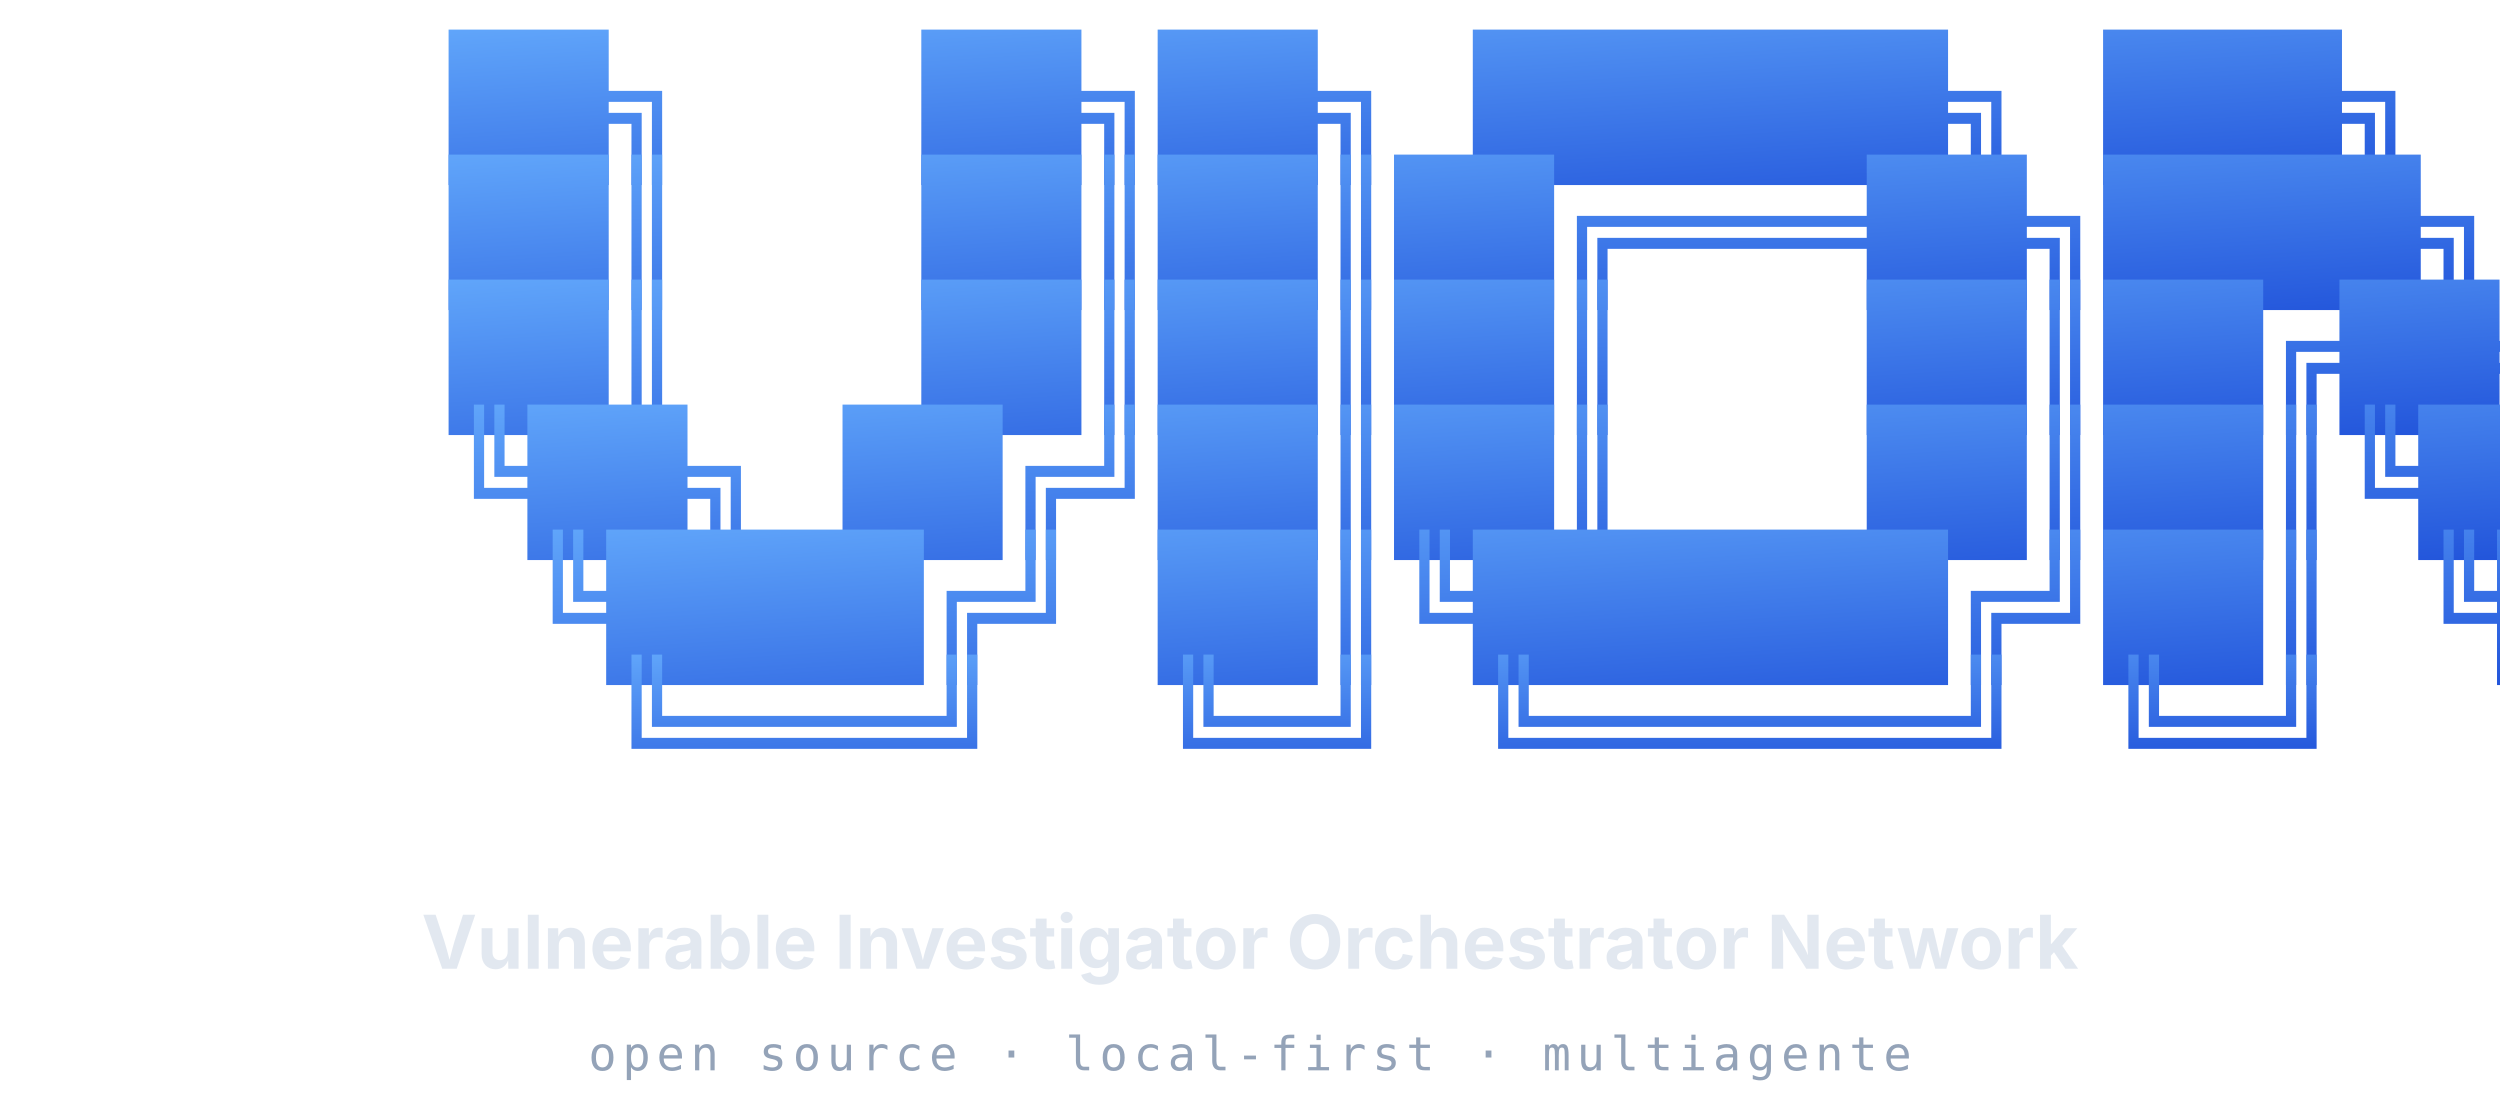
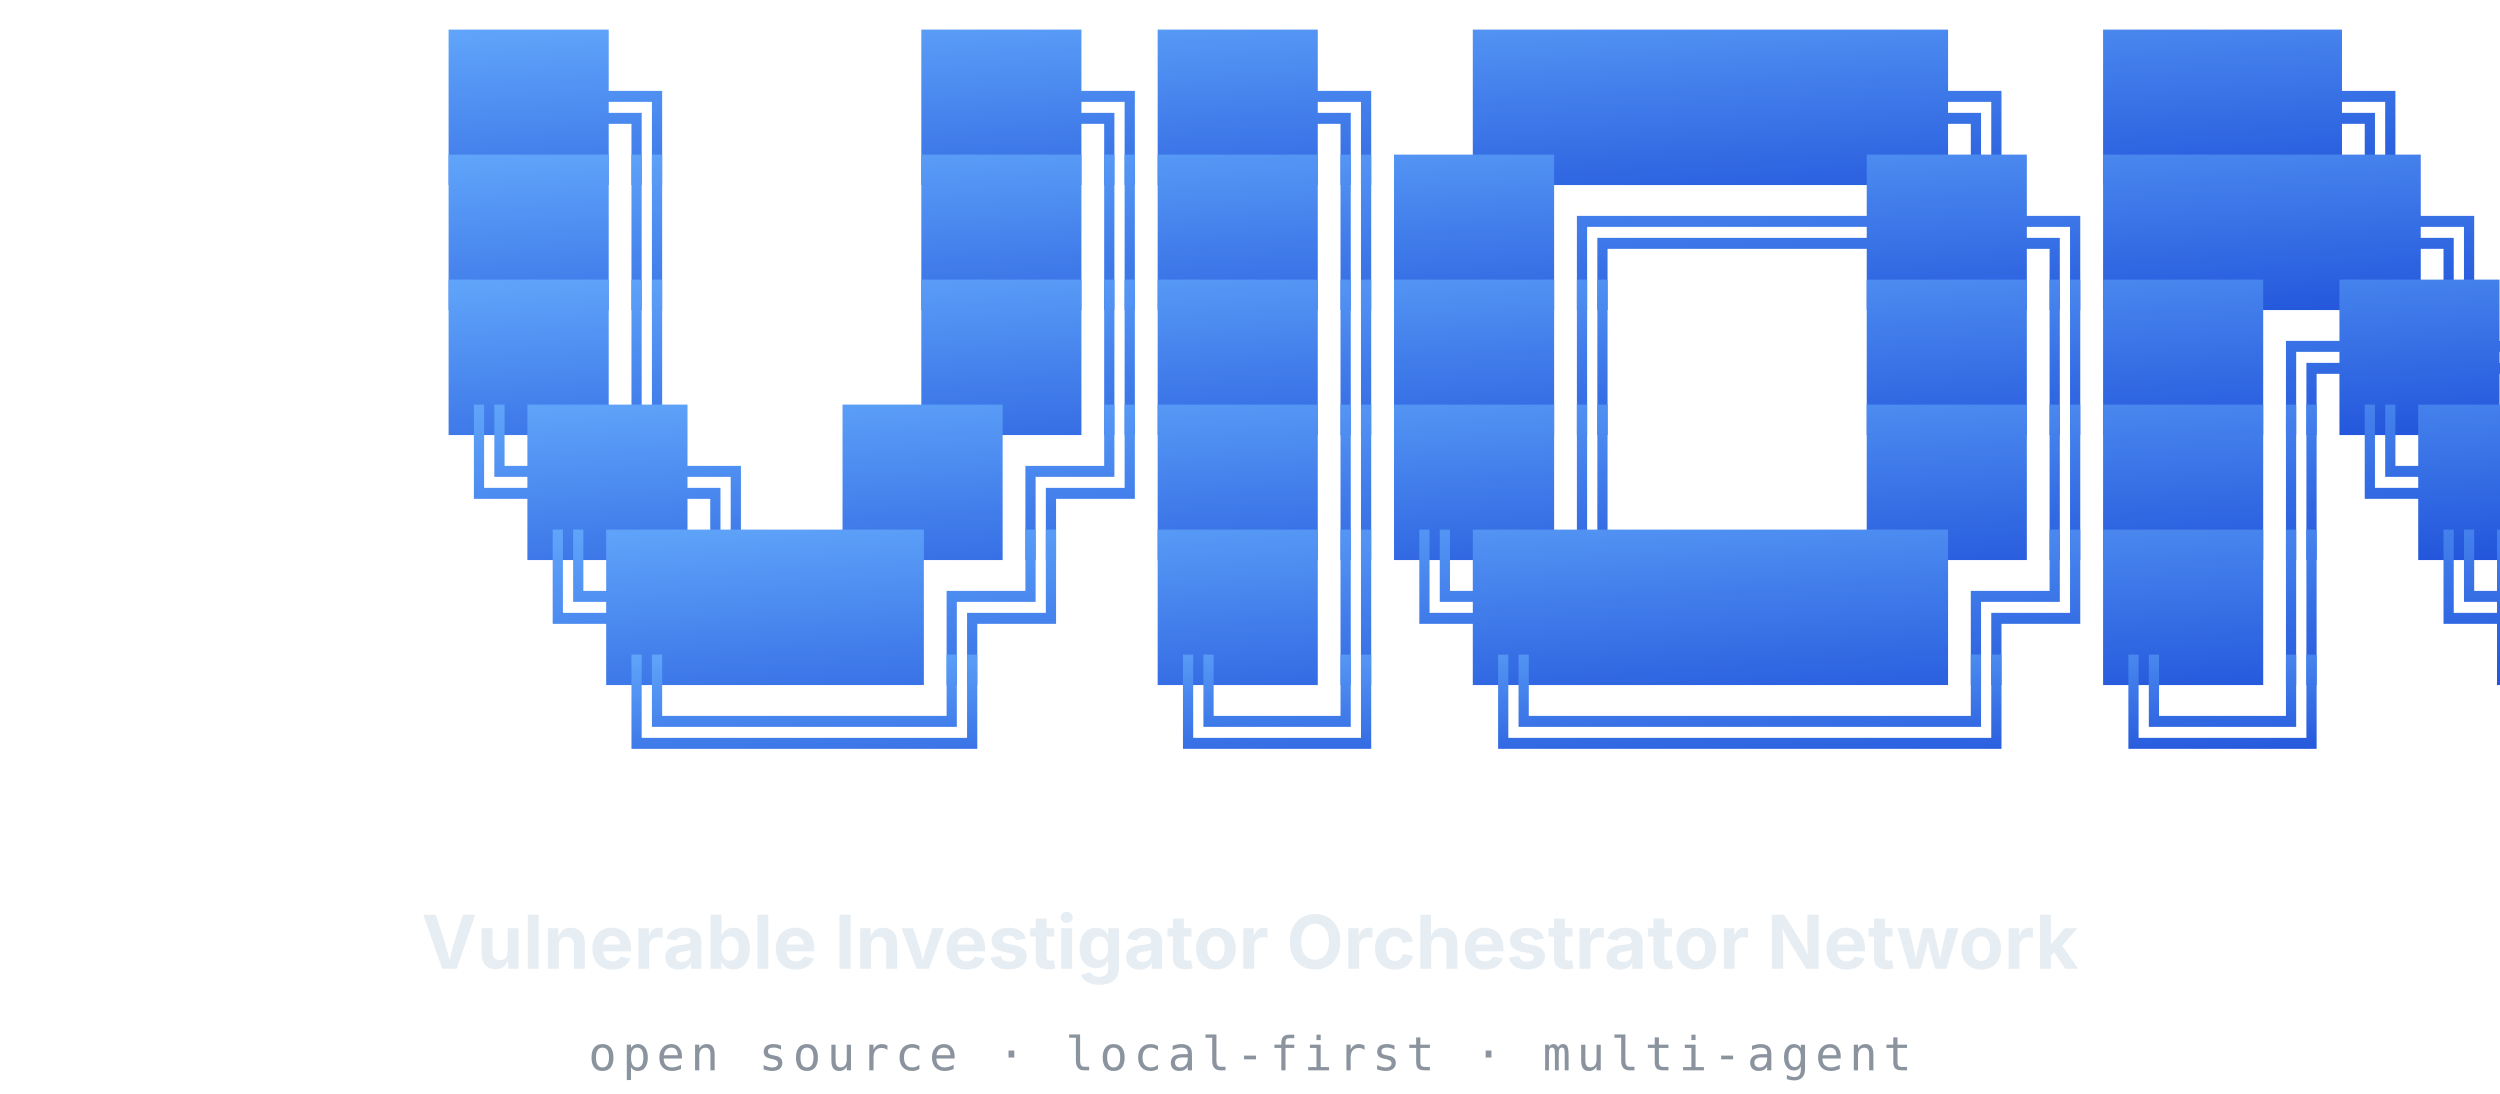
<svg xmlns="http://www.w3.org/2000/svg" width="1280" height="560" viewBox="0 0 1280 560" role="img" aria-label="VION">
  <defs>
    <linearGradient id="g" x1="0" y1="0" x2="1" y2="1">
      <stop offset="0" stop-color="#60A5FA" />
      <stop offset="1" stop-color="#1D4ED8" />
    </linearGradient>
  </defs>
  <g font-family="'Cascadia Mono', Consolas, Menlo, 'DejaVu Sans Mono', 'Liberation Mono', monospace" font-size="67" fill="url(#g)">
    <text x="190" y="78" textLength="900" lengthAdjust="spacingAndGlyphs" xml:space="preserve"> ██╗   ██╗██╗ ██████╗ ███╗   ██╗</text>
    <text x="190" y="142" textLength="900" lengthAdjust="spacingAndGlyphs" xml:space="preserve"> ██║   ██║██║██╔═══██╗████╗  ██║</text>
    <text x="190" y="206" textLength="900" lengthAdjust="spacingAndGlyphs" xml:space="preserve"> ██║   ██║██║██║   ██║██╔██╗ ██║</text>
    <text x="190" y="270" textLength="900" lengthAdjust="spacingAndGlyphs" xml:space="preserve"> ╚██╗ ██╔╝██║██║   ██║██║╚██╗██║</text>
    <text x="190" y="334" textLength="900" lengthAdjust="spacingAndGlyphs" xml:space="preserve">  ╚████╔╝ ██║╚██████╔╝██║ ╚████║</text>
    <text x="190" y="398" textLength="900" lengthAdjust="spacingAndGlyphs" xml:space="preserve">   ╚═══╝  ╚═╝ ╚═════╝ ╚═╝  ╚═══╝</text>
  </g>
-   <text x="640" y="496" text-anchor="middle" font-family="Inter, 'Segoe UI', Helvetica, Arial, sans-serif" font-size="38" font-weight="700" fill="#E2E8F0">Vulnerable Investigator Orchestrator Network</text>
-   <text x="640" y="548" text-anchor="middle" font-family="'Cascadia Mono', Consolas, Menlo, monospace" font-size="24" letter-spacing="3" fill="#94A3B8">open source · local-first · multiagente</text>
+   <text x="640" y="496" text-anchor="middle" font-family="Inter, 'Segoe UI', Helvetica, Arial, sans-serif" font-size="38" font-weight="700" fill="#e6edf3">Vulnerable Investigator Orchestrator Network</text>
+   <text x="640" y="548" text-anchor="middle" font-family="'Cascadia Mono', Consolas, Menlo, monospace" font-size="24" letter-spacing="3" fill="#8b949e">open source · local-first · multi-agent</text>
</svg>
